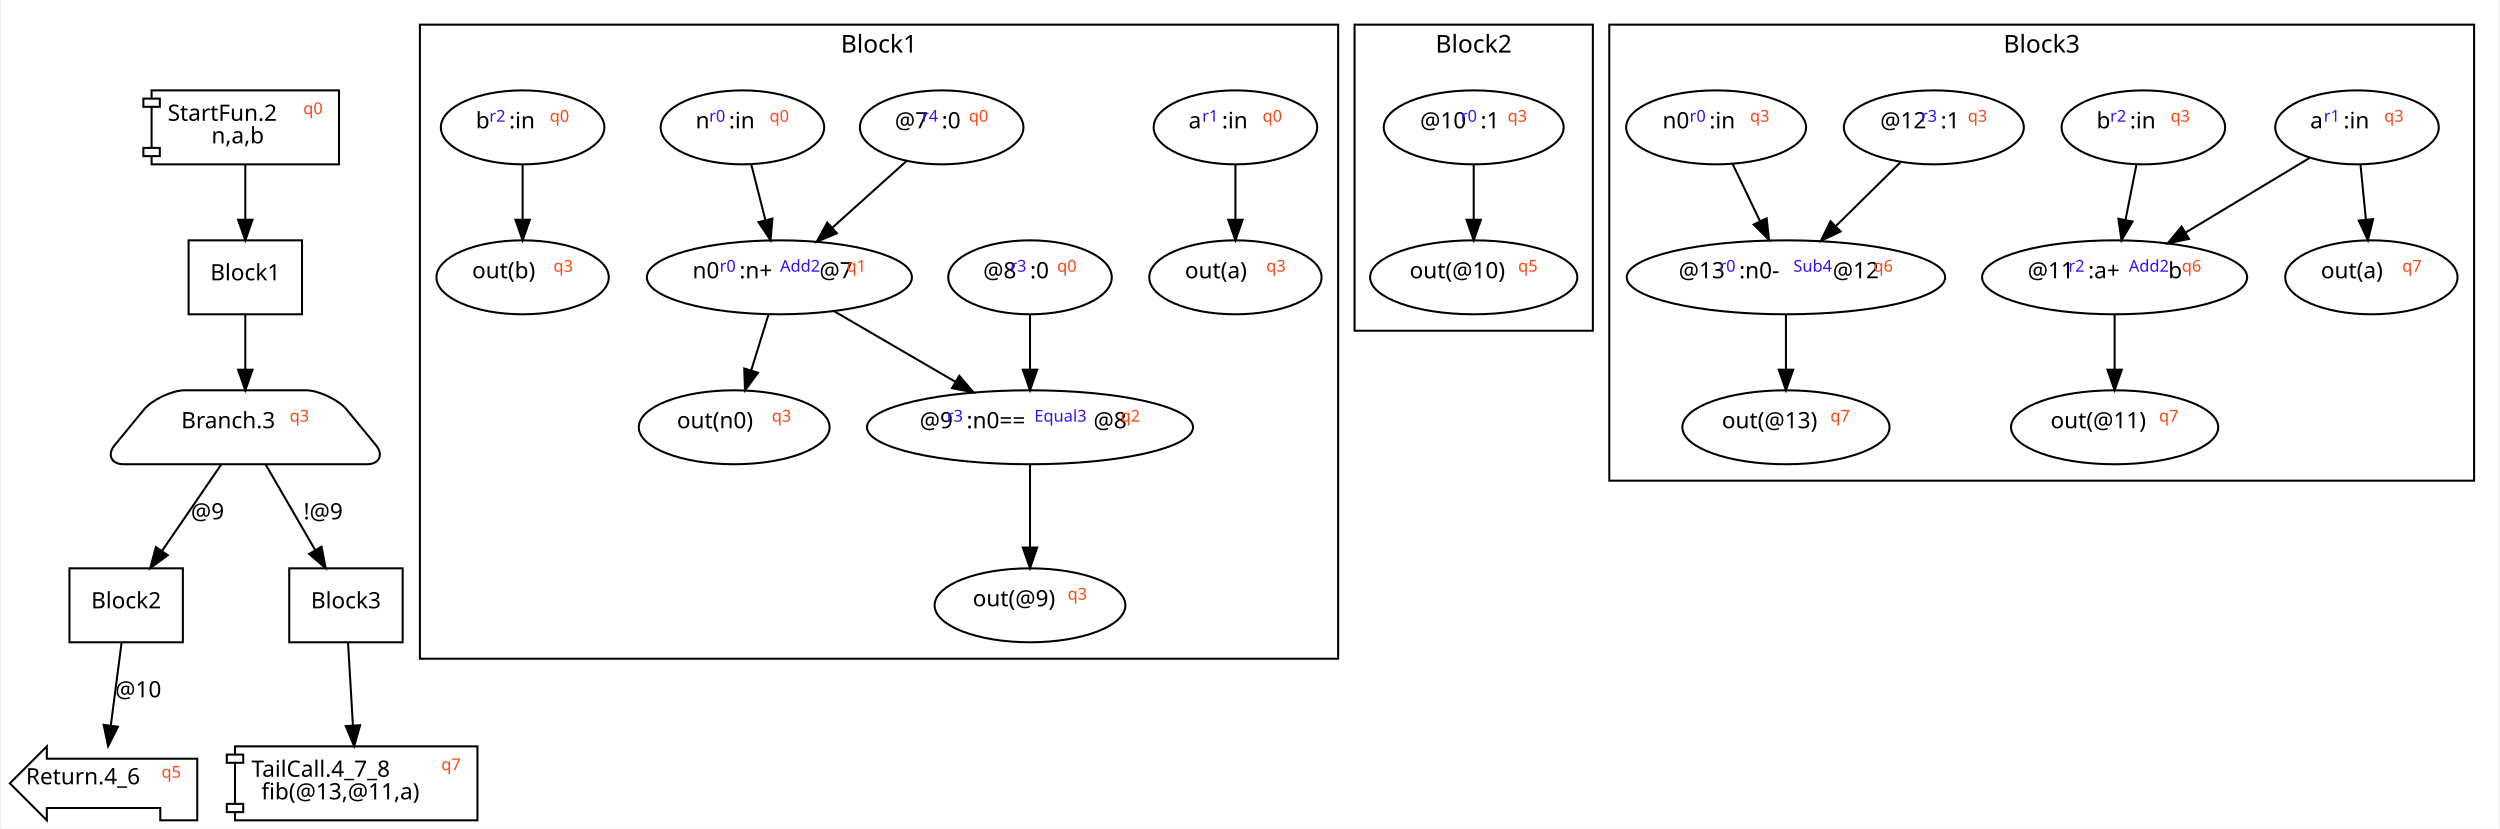
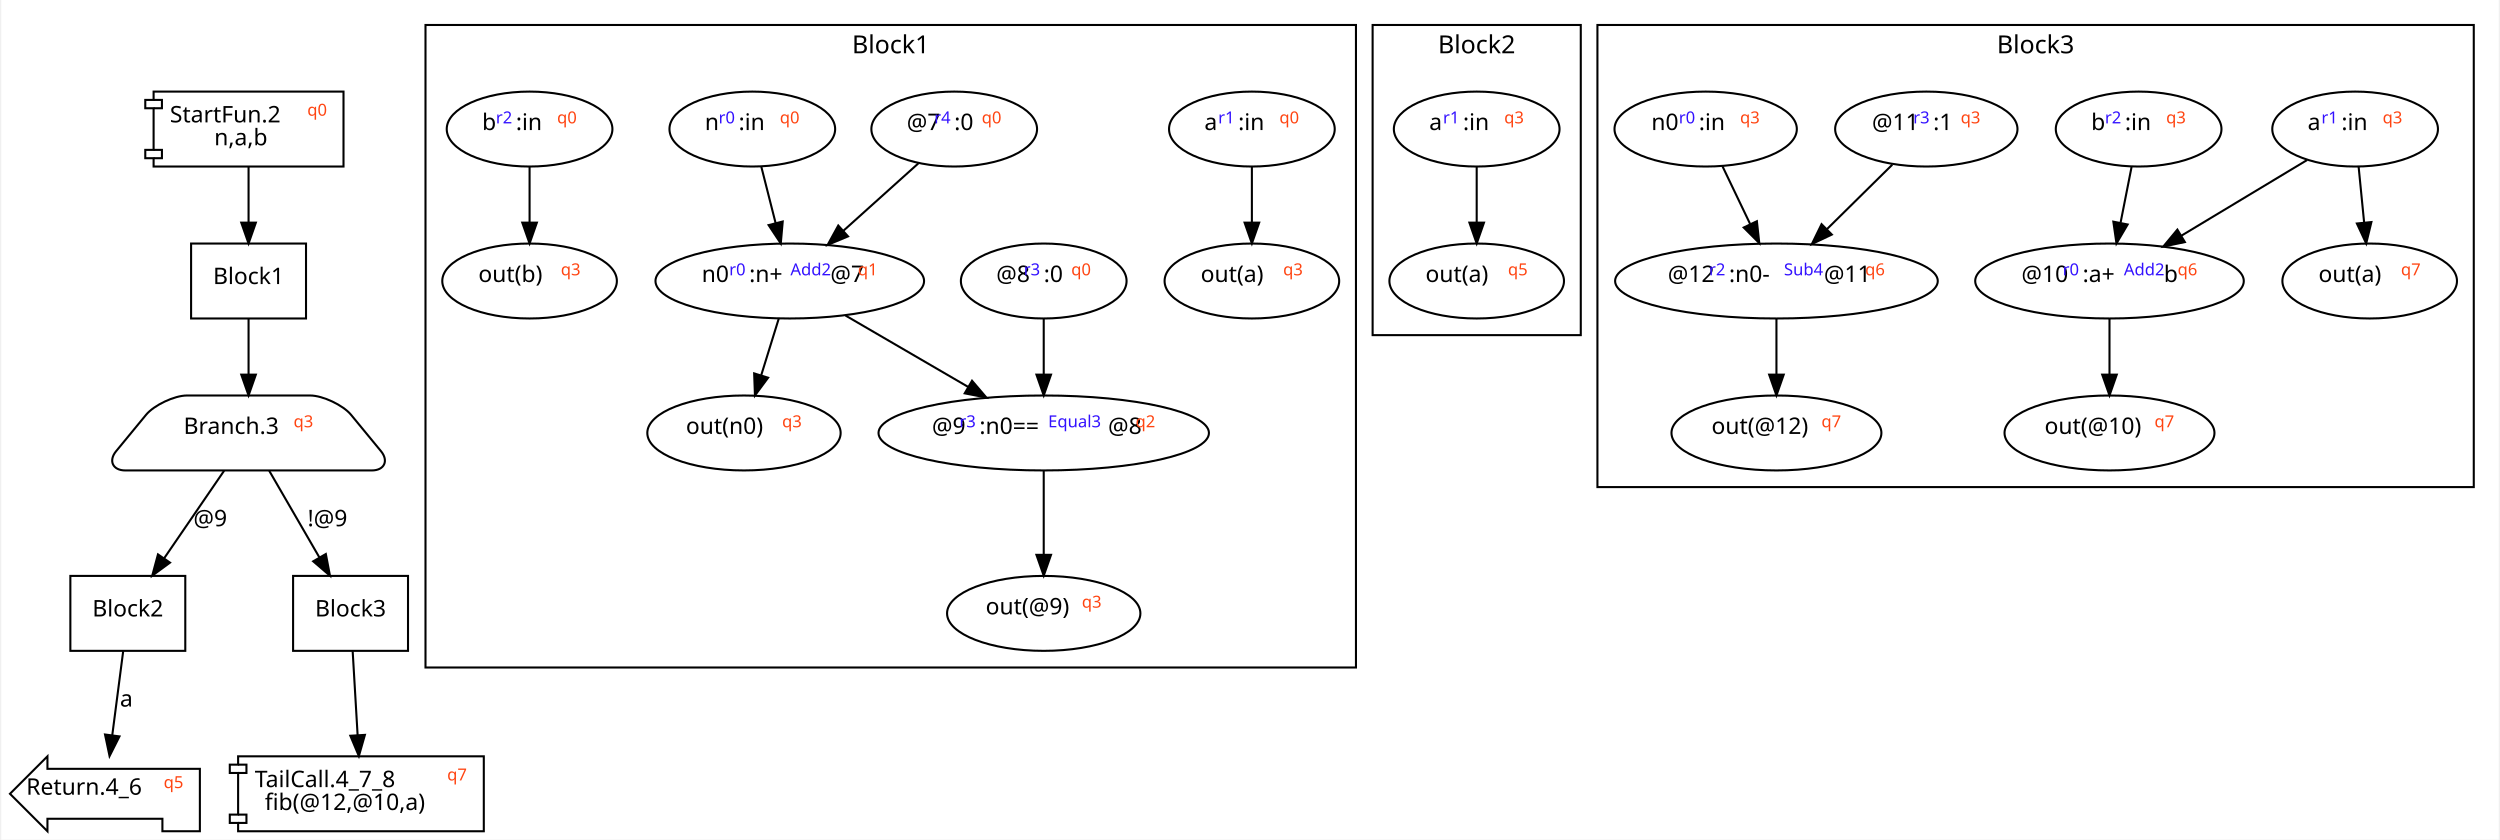
- <svg xmlns="http://www.w3.org/2000/svg" width="1216pt" height="403pt" viewBox="0.00 0.00 1215.81 403.34">
+ <svg xmlns="http://www.w3.org/2000/svg" width="1200pt" height="403pt" viewBox="0.00 0.00 1199.81 403.34">
  <g id="graph0" class="graph" transform="scale(1 1) rotate(0) translate(4 399.34)">
-     <polygon fill="white" stroke="transparent" points="-4,4 -4,-399.34 1211.81,-399.34 1211.81,4 -4,4" />
+     <polygon fill="white" stroke="transparent" points="-4,4 -4,-399.34 1195.81,-399.34 1195.81,4 -4,4" />
    <g id="clust1" class="cluster">
      <polygon fill="none" stroke="black" points="199.81,-78.67 199.81,-387.34 646.81,-387.34 646.81,-78.67 199.81,-78.67" />
      <text text-anchor="middle" x="423.31" y="-373.74" font-family="Monaco" font-size="12.00">Block1</text>
    </g>
    <g id="clust2" class="cluster">
-       <polygon fill="none" stroke="black" points="654.81,-238.34 654.81,-387.34 770.81,-387.34 770.81,-238.34 654.81,-238.34" />
-       <text text-anchor="middle" x="712.81" y="-373.74" font-family="Monaco" font-size="12.00">Block2</text>
+       <polygon fill="none" stroke="black" points="654.81,-238.34 654.81,-387.34 754.81,-387.34 754.81,-238.34 654.81,-238.34" />
+       <text text-anchor="middle" x="704.81" y="-373.74" font-family="Monaco" font-size="12.00">Block2</text>
    </g>
    <g id="clust3" class="cluster">
-       <polygon fill="none" stroke="black" points="778.81,-165.34 778.81,-387.34 1199.81,-387.34 1199.81,-165.34 778.81,-165.34" />
-       <text text-anchor="middle" x="989.31" y="-373.74" font-family="Monaco" font-size="12.00">Block3</text>
+       <polygon fill="none" stroke="black" points="762.81,-165.34 762.81,-387.34 1183.81,-387.34 1183.81,-165.34 762.81,-165.34" />
+       <text text-anchor="middle" x="973.31" y="-373.74" font-family="Monaco" font-size="12.00">Block3</text>
    </g>
    <g id="node1" class="node">
      <polygon fill="none" stroke="black" points="160.42,-355.34 69.19,-355.34 69.19,-351.34 65.19,-351.34 65.19,-347.34 69.19,-347.34 69.19,-327.34 65.19,-327.34 65.19,-323.34 69.19,-323.34 69.19,-319.34 160.42,-319.34 160.42,-355.34" />
      <polyline fill="none" stroke="black" points="69.19,-351.34 73.19,-351.34 73.19,-347.34 69.19,-347.34 " />
      <polyline fill="none" stroke="black" points="69.19,-327.34 73.19,-327.34 73.19,-323.34 69.19,-323.34 " />
      <text text-anchor="start" x="77" y="-340.54" font-family="Monaco" font-size="11.00">StartFun.2</text>
      <text text-anchor="start" x="143.01" y="-340.54" font-family="Monaco" baseline-shift="super" font-size="8.00" fill="#ff4411">q0</text>
      <text text-anchor="start" x="98.3" y="-329.54" font-family="Monaco" font-size="11.00">n,a,b</text>
    </g>
    <g id="node2" class="node">
      <polygon fill="none" stroke="black" points="142.41,-282.34 87.2,-282.34 87.2,-246.34 142.41,-246.34 142.41,-282.34" />
      <text text-anchor="middle" x="114.81" y="-262.87" font-family="Monaco" font-size="11.00">Block1</text>
    </g>
    <g id="edge1" class="edge">
      <path fill="none" stroke="black" d="M114.81,-319.15C114.81,-311.13 114.81,-301.38 114.81,-292.41" />
      <polygon fill="black" stroke="black" points="118.31,-292.37 114.81,-282.37 111.31,-292.37 118.31,-292.37" />
    </g>
    <g id="node3" class="node">
      <path fill="none" stroke="black" d="M144.41,-209.34C144.41,-209.34 85.2,-209.34 85.2,-209.34 79.2,-209.34 69.39,-204.7 65.57,-200.07 65.57,-200.07 51.19,-182.6 51.19,-182.6 47.38,-177.97 49.57,-173.34 55.57,-173.34 55.57,-173.34 174.05,-173.34 174.05,-173.34 180.05,-173.34 182.23,-177.97 178.42,-182.6 178.42,-182.6 164.04,-200.07 164.04,-200.07 160.23,-204.7 150.41,-209.34 144.41,-209.34" />
      <text text-anchor="start" x="83.6" y="-190.87" font-family="Monaco" font-size="11.00">Branch.3</text>
      <text text-anchor="start" x="136.41" y="-190.87" font-family="Monaco" baseline-shift="super" font-size="8.00" fill="#ff4411">q3</text>
    </g>
    <g id="edge2" class="edge">
      <path fill="none" stroke="black" d="M114.81,-246.15C114.81,-238.13 114.81,-228.38 114.81,-219.41" />
      <polygon fill="black" stroke="black" points="118.31,-219.37 114.81,-209.37 111.31,-219.37 118.31,-219.37" />
    </g>
    <g id="node4" class="node">
      <polygon fill="none" stroke="black" points="84.41,-122.67 29.2,-122.67 29.2,-86.67 84.41,-86.67 84.41,-122.67" />
      <text text-anchor="middle" x="56.81" y="-103.2" font-family="Monaco" font-size="11.00">Block2</text>
    </g>
    <g id="edge3" class="edge">
      <path fill="none" stroke="black" d="M103.07,-173.2C94.81,-161.15 83.63,-144.82 74.32,-131.23" />
      <polygon fill="black" stroke="black" points="77.06,-129.05 68.53,-122.78 71.29,-133 77.06,-129.05" />
      <text text-anchor="middle" x="96.41" y="-146.54" font-family="Monaco" font-size="11.00">@9</text>
    </g>
    <g id="node5" class="node">
      <polygon fill="none" stroke="black" points="191.41,-122.67 136.2,-122.67 136.2,-86.67 191.41,-86.67 191.41,-122.67" />
      <text text-anchor="middle" x="163.81" y="-103.2" font-family="Monaco" font-size="11.00">Block3</text>
    </g>
    <g id="edge4" class="edge">
      <path fill="none" stroke="black" d="M124.72,-173.2C131.63,-161.27 140.97,-145.13 148.79,-131.62" />
      <polygon fill="black" stroke="black" points="151.93,-133.19 153.91,-122.78 145.87,-129.68 151.93,-133.19" />
      <text text-anchor="middle" x="152.71" y="-146.54" font-family="Monaco" font-size="11.00">!@9</text>
    </g>
    <g id="node6" class="node">
      <polygon fill="none" stroke="black" points="91.42,-30 18.19,-30 18.19,-36 0.19,-18 18.19,0 18.19,-6 73.42,-6 73.42,0 91.42,0 91.42,-30" />
      <text text-anchor="start" x="8" y="-17.53" font-family="Monaco" font-size="11.00">Return.4_6</text>
      <text text-anchor="start" x="74.01" y="-17.53" font-family="Monaco" baseline-shift="super" font-size="8.00" fill="#ff4411">q5</text>
    </g>
    <g id="edge5" class="edge">
      <path fill="none" stroke="black" d="M54.58,-86.53C53.07,-74.94 51.05,-59.39 49.33,-46.13" />
      <polygon fill="black" stroke="black" points="52.79,-45.57 48.03,-36.11 45.85,-46.48 52.79,-45.57" />
-       <text text-anchor="middle" x="62.71" y="-59.87" font-family="Monaco" font-size="11.00">@10</text>
+       <text text-anchor="middle" x="56.11" y="-59.87" font-family="Monaco" font-size="11.00">a</text>
    </g>
    <g id="node7" class="node">
      <polygon fill="none" stroke="black" points="227.82,-36 109.79,-36 109.79,-32 105.79,-32 105.79,-28 109.79,-28 109.79,-8 105.79,-8 105.79,-4 109.79,-4 109.79,0 227.82,0 227.82,-36" />
      <polyline fill="none" stroke="black" points="109.79,-32 113.79,-32 113.79,-28 109.79,-28 " />
      <polyline fill="none" stroke="black" points="109.79,-8 113.79,-8 113.79,-4 109.79,-4 " />
      <text text-anchor="start" x="117.8" y="-21.2" font-family="Monaco" font-size="11.00">TailCall.4_7_8</text>
      <text text-anchor="start" x="210.21" y="-21.2" font-family="Monaco" baseline-shift="super" font-size="8.00" fill="#ff4411">q7</text>
-       <text text-anchor="start" x="122.6" y="-10.2" font-family="Monaco" font-size="11.00">fib(@13,@11,a)</text>
+       <text text-anchor="start" x="122.6" y="-10.2" font-family="Monaco" font-size="11.00">fib(@12,@10,a)</text>
    </g>
    <g id="edge6" class="edge">
      <path fill="none" stroke="black" d="M164.82,-86.53C165.5,-74.94 166.42,-59.39 167.2,-46.13" />
      <polygon fill="black" stroke="black" points="170.7,-46.3 167.8,-36.11 163.71,-45.88 170.7,-46.3" />
    </g>
    <g id="node8" class="node">
      <ellipse fill="none" stroke="black" cx="596.81" cy="-337.34" rx="39.8" ry="18" />
      <text text-anchor="start" x="574" y="-336.87" font-family="Monaco" font-size="11.00">a</text>
      <text text-anchor="start" x="580.6" y="-336.87" font-family="Monaco" baseline-shift="super" font-size="8.00" fill="#3311ff">r1</text>
      <text text-anchor="start" x="590.21" y="-336.87" font-family="Monaco" font-size="11.00">:in</text>
      <text text-anchor="start" x="610.01" y="-336.87" font-family="Monaco" baseline-shift="super" font-size="8.00" fill="#ff4411">q0</text>
    </g>
    <g id="node10" class="node">
      <ellipse fill="none" stroke="black" cx="596.81" cy="-264.34" rx="41.94" ry="18" />
      <text text-anchor="start" x="572.2" y="-263.87" font-family="Monaco" font-size="11.00">out(a)</text>
      <text text-anchor="start" x="611.81" y="-263.87" font-family="Monaco" baseline-shift="super" font-size="8.00" fill="#ff4411">q3</text>
    </g>
    <g id="edge10" class="edge">
      <path fill="none" stroke="black" d="M596.81,-319.15C596.81,-311.13 596.81,-301.38 596.81,-292.41" />
      <polygon fill="black" stroke="black" points="600.31,-292.37 596.81,-282.37 593.31,-292.37 600.31,-292.37" />
    </g>
    <g id="node9" class="node">
      <ellipse fill="none" stroke="black" cx="496.81" cy="-264.34" rx="39.8" ry="18" />
      <text text-anchor="start" x="474" y="-263.87" font-family="Monaco" font-size="11.00">@8</text>
      <text text-anchor="start" x="487.2" y="-263.87" font-family="Monaco" baseline-shift="super" font-size="8.00" fill="#3311ff">r3</text>
      <text text-anchor="start" x="496.81" y="-263.87" font-family="Monaco" font-size="11.00">:0</text>
      <text text-anchor="start" x="510.01" y="-263.87" font-family="Monaco" baseline-shift="super" font-size="8.00" fill="#ff4411">q0</text>
    </g>
    <g id="node15" class="node">
      <ellipse fill="none" stroke="black" cx="496.81" cy="-191.34" rx="79.37" ry="18" />
      <text text-anchor="start" x="443.1" y="-190.87" font-family="Monaco" font-size="11.00">@9</text>
      <text text-anchor="start" x="456.3" y="-190.87" font-family="Monaco" baseline-shift="super" font-size="8.00" fill="#3311ff">r3</text>
      <text text-anchor="start" x="465.9" y="-190.87" font-family="Monaco" font-size="11.00">:n0==</text>
      <text text-anchor="start" x="498.91" y="-190.87" font-family="Monaco" baseline-shift="super" font-size="8.00" fill="#3311ff">Equal3</text>
      <text text-anchor="start" x="527.71" y="-190.87" font-family="Monaco" font-size="11.00">@8</text>
      <text text-anchor="start" x="540.91" y="-190.87" font-family="Monaco" baseline-shift="super" font-size="8.00" fill="#ff4411">q2</text>
    </g>
    <g id="edge13" class="edge">
      <path fill="none" stroke="black" d="M496.81,-246.15C496.81,-238.13 496.81,-228.38 496.81,-219.41" />
      <polygon fill="black" stroke="black" points="500.31,-219.37 496.81,-209.37 493.31,-219.37 500.31,-219.37" />
    </g>
    <g id="node11" class="node">
      <ellipse fill="none" stroke="black" cx="453.81" cy="-337.34" rx="39.8" ry="18" />
      <text text-anchor="start" x="431" y="-336.87" font-family="Monaco" font-size="11.00">@7</text>
      <text text-anchor="start" x="444.2" y="-336.87" font-family="Monaco" baseline-shift="super" font-size="8.00" fill="#3311ff">r4</text>
      <text text-anchor="start" x="453.81" y="-336.87" font-family="Monaco" font-size="11.00">:0</text>
      <text text-anchor="start" x="467.01" y="-336.87" font-family="Monaco" baseline-shift="super" font-size="8.00" fill="#ff4411">q0</text>
    </g>
    <g id="node18" class="node">
      <ellipse fill="none" stroke="black" cx="374.81" cy="-264.34" rx="64.52" ry="18" />
      <text text-anchor="start" x="332.5" y="-263.87" font-family="Monaco" font-size="11.00">n0</text>
      <text text-anchor="start" x="345.7" y="-263.87" font-family="Monaco" baseline-shift="super" font-size="8.00" fill="#3311ff">r0</text>
      <text text-anchor="start" x="355.3" y="-263.87" font-family="Monaco" font-size="11.00">:n+</text>
      <text text-anchor="start" x="375.11" y="-263.87" font-family="Monaco" baseline-shift="super" font-size="8.00" fill="#3311ff">Add2</text>
      <text text-anchor="start" x="394.31" y="-263.87" font-family="Monaco" font-size="11.00">@7</text>
      <text text-anchor="start" x="407.51" y="-263.87" font-family="Monaco" baseline-shift="super" font-size="8.00" fill="#ff4411">q1</text>
    </g>
    <g id="edge11" class="edge">
      <path fill="none" stroke="black" d="M436.66,-320.93C426.09,-311.43 412.33,-299.06 400.48,-288.41" />
      <polygon fill="black" stroke="black" points="402.79,-285.78 393.01,-281.7 398.11,-290.99 402.79,-285.78" />
    </g>
    <g id="node12" class="node">
      <ellipse fill="none" stroke="black" cx="496.81" cy="-104.67" rx="46.44" ry="18" />
      <text text-anchor="start" x="468.9" y="-104.2" font-family="Monaco" font-size="11.00">out(@9)</text>
      <text text-anchor="start" x="515.11" y="-104.2" font-family="Monaco" baseline-shift="super" font-size="8.00" fill="#ff4411">q3</text>
    </g>
    <g id="node13" class="node">
      <ellipse fill="none" stroke="black" cx="352.81" cy="-191.34" rx="46.44" ry="18" />
      <text text-anchor="start" x="324.9" y="-190.87" font-family="Monaco" font-size="11.00">out(n0)</text>
      <text text-anchor="start" x="371.11" y="-190.87" font-family="Monaco" baseline-shift="super" font-size="8.00" fill="#ff4411">q3</text>
    </g>
    <g id="node14" class="node">
      <ellipse fill="none" stroke="black" cx="356.81" cy="-337.34" rx="39.8" ry="18" />
      <text text-anchor="start" x="334" y="-336.87" font-family="Monaco" font-size="11.00">n</text>
      <text text-anchor="start" x="340.6" y="-336.87" font-family="Monaco" baseline-shift="super" font-size="8.00" fill="#3311ff">r0</text>
      <text text-anchor="start" x="350.21" y="-336.87" font-family="Monaco" font-size="11.00">:in</text>
      <text text-anchor="start" x="370.01" y="-336.87" font-family="Monaco" baseline-shift="super" font-size="8.00" fill="#ff4411">q0</text>
    </g>
    <g id="edge12" class="edge">
      <path fill="none" stroke="black" d="M361.16,-319.15C363.22,-311.04 365.72,-301.17 368.02,-292.11" />
      <polygon fill="black" stroke="black" points="371.42,-292.92 370.49,-282.37 364.64,-291.2 371.42,-292.92" />
    </g>
    <g id="edge9" class="edge">
      <path fill="none" stroke="black" d="M496.81,-173.2C496.81,-161.61 496.81,-146.06 496.81,-132.8" />
      <polygon fill="black" stroke="black" points="500.31,-132.78 496.81,-122.78 493.31,-132.78 500.31,-132.78" />
    </g>
    <g id="node16" class="node">
      <ellipse fill="none" stroke="black" cx="249.81" cy="-264.34" rx="41.94" ry="18" />
      <text text-anchor="start" x="225.2" y="-263.87" font-family="Monaco" font-size="11.00">out(b)</text>
      <text text-anchor="start" x="264.81" y="-263.87" font-family="Monaco" baseline-shift="super" font-size="8.00" fill="#ff4411">q3</text>
    </g>
    <g id="node17" class="node">
      <ellipse fill="none" stroke="black" cx="249.81" cy="-337.34" rx="39.8" ry="18" />
      <text text-anchor="start" x="227" y="-336.87" font-family="Monaco" font-size="11.00">b</text>
      <text text-anchor="start" x="233.6" y="-336.87" font-family="Monaco" baseline-shift="super" font-size="8.00" fill="#3311ff">r2</text>
      <text text-anchor="start" x="243.21" y="-336.87" font-family="Monaco" font-size="11.00">:in</text>
      <text text-anchor="start" x="263.01" y="-336.87" font-family="Monaco" baseline-shift="super" font-size="8.00" fill="#ff4411">q0</text>
    </g>
    <g id="edge7" class="edge">
      <path fill="none" stroke="black" d="M249.81,-319.15C249.81,-311.13 249.81,-301.38 249.81,-292.41" />
      <polygon fill="black" stroke="black" points="253.31,-292.37 249.81,-282.37 246.31,-292.37 253.31,-292.37" />
    </g>
    <g id="edge8" class="edge">
      <path fill="none" stroke="black" d="M369.48,-246.15C366.97,-238.04 363.91,-228.17 361.1,-219.11" />
      <polygon fill="black" stroke="black" points="364.39,-217.88 358.08,-209.37 357.7,-219.95 364.39,-217.88" />
    </g>
    <g id="edge14" class="edge">
      <path fill="none" stroke="black" d="M401.58,-247.76C418.9,-237.68 441.66,-224.43 460.58,-213.42" />
      <polygon fill="black" stroke="black" points="462.37,-216.43 469.25,-208.37 458.85,-210.38 462.37,-216.43" />
    </g>
    <g id="node19" class="node">
-       <ellipse fill="none" stroke="black" cx="712.81" cy="-337.34" rx="43.8" ry="18" />
-       <text text-anchor="start" x="686.7" y="-336.87" font-family="Monaco" font-size="11.00">@10</text>
-       <text text-anchor="start" x="706.51" y="-336.87" font-family="Monaco" baseline-shift="super" font-size="8.00" fill="#3311ff">r0</text>
-       <text text-anchor="start" x="716.11" y="-336.87" font-family="Monaco" font-size="11.00">:1</text>
-       <text text-anchor="start" x="729.31" y="-336.87" font-family="Monaco" baseline-shift="super" font-size="8.00" fill="#ff4411">q3</text>
+       <ellipse fill="none" stroke="black" cx="704.81" cy="-337.34" rx="39.8" ry="18" />
+       <text text-anchor="start" x="682" y="-336.87" font-family="Monaco" font-size="11.00">a</text>
+       <text text-anchor="start" x="688.6" y="-336.87" font-family="Monaco" baseline-shift="super" font-size="8.00" fill="#3311ff">r1</text>
+       <text text-anchor="start" x="698.21" y="-336.87" font-family="Monaco" font-size="11.00">:in</text>
+       <text text-anchor="start" x="718.01" y="-336.87" font-family="Monaco" baseline-shift="super" font-size="8.00" fill="#ff4411">q3</text>
    </g>
    <g id="node20" class="node">
-       <ellipse fill="none" stroke="black" cx="712.81" cy="-264.34" rx="50.43" ry="18" />
-       <text text-anchor="start" x="681.6" y="-263.87" font-family="Monaco" font-size="11.00">out(@10)</text>
-       <text text-anchor="start" x="734.41" y="-263.87" font-family="Monaco" baseline-shift="super" font-size="8.00" fill="#ff4411">q5</text>
+       <ellipse fill="none" stroke="black" cx="704.81" cy="-264.34" rx="41.94" ry="18" />
+       <text text-anchor="start" x="680.2" y="-263.87" font-family="Monaco" font-size="11.00">out(a)</text>
+       <text text-anchor="start" x="719.81" y="-263.87" font-family="Monaco" baseline-shift="super" font-size="8.00" fill="#ff4411">q5</text>
    </g>
    <g id="edge15" class="edge">
-       <path fill="none" stroke="black" d="M712.81,-319.15C712.81,-311.13 712.81,-301.38 712.81,-292.41" />
-       <polygon fill="black" stroke="black" points="716.31,-292.37 712.81,-282.37 709.31,-292.37 716.31,-292.37" />
+       <path fill="none" stroke="black" d="M704.81,-319.15C704.81,-311.13 704.81,-301.38 704.81,-292.41" />
+       <polygon fill="black" stroke="black" points="708.31,-292.37 704.81,-282.37 701.31,-292.37 708.31,-292.37" />
    </g>
    <g id="node21" class="node">
-       <ellipse fill="none" stroke="black" cx="936.81" cy="-337.34" rx="43.8" ry="18" />
-       <text text-anchor="start" x="910.7" y="-336.87" font-family="Monaco" font-size="11.00">@12</text>
-       <text text-anchor="start" x="930.51" y="-336.87" font-family="Monaco" baseline-shift="super" font-size="8.00" fill="#3311ff">r3</text>
-       <text text-anchor="start" x="940.11" y="-336.87" font-family="Monaco" font-size="11.00">:1</text>
-       <text text-anchor="start" x="953.31" y="-336.87" font-family="Monaco" baseline-shift="super" font-size="8.00" fill="#ff4411">q3</text>
+       <ellipse fill="none" stroke="black" cx="848.81" cy="-264.34" rx="77.51" ry="18" />
+       <text text-anchor="start" x="796.6" y="-263.87" font-family="Monaco" font-size="11.00">@12</text>
+       <text text-anchor="start" x="816.4" y="-263.87" font-family="Monaco" baseline-shift="super" font-size="8.00" fill="#3311ff">r2</text>
+       <text text-anchor="start" x="826" y="-263.87" font-family="Monaco" font-size="11.00">:n0-</text>
+       <text text-anchor="start" x="852.41" y="-263.87" font-family="Monaco" baseline-shift="super" font-size="8.00" fill="#3311ff">Sub4</text>
+       <text text-anchor="start" x="871.61" y="-263.87" font-family="Monaco" font-size="11.00">@11</text>
+       <text text-anchor="start" x="891.41" y="-263.87" font-family="Monaco" baseline-shift="super" font-size="8.00" fill="#ff4411">q6</text>
+     </g>
+     <g id="node24" class="node">
+       <ellipse fill="none" stroke="black" cx="848.81" cy="-191.34" rx="50.43" ry="18" />
+       <text text-anchor="start" x="817.6" y="-190.87" font-family="Monaco" font-size="11.00">out(@12)</text>
+       <text text-anchor="start" x="870.41" y="-190.87" font-family="Monaco" baseline-shift="super" font-size="8.00" fill="#ff4411">q7</text>
+     </g>
+     <g id="edge16" class="edge">
+       <path fill="none" stroke="black" d="M848.81,-246.15C848.81,-238.13 848.81,-228.38 848.81,-219.41" />
+       <polygon fill="black" stroke="black" points="852.31,-219.37 848.81,-209.37 845.31,-219.37 852.31,-219.37" />
+     </g>
+     <g id="node22" class="node">
+       <ellipse fill="none" stroke="black" cx="1126.81" cy="-337.34" rx="39.8" ry="18" />
+       <text text-anchor="start" x="1104" y="-336.87" font-family="Monaco" font-size="11.00">a</text>
+       <text text-anchor="start" x="1110.6" y="-336.87" font-family="Monaco" baseline-shift="super" font-size="8.00" fill="#3311ff">r1</text>
+       <text text-anchor="start" x="1120.21" y="-336.87" font-family="Monaco" font-size="11.00">:in</text>
+       <text text-anchor="start" x="1140.01" y="-336.87" font-family="Monaco" baseline-shift="super" font-size="8.00" fill="#ff4411">q3</text>
+     </g>
+     <g id="node23" class="node">
+       <ellipse fill="none" stroke="black" cx="1008.81" cy="-264.34" rx="64.52" ry="18" />
+       <text text-anchor="start" x="966.5" y="-263.87" font-family="Monaco" font-size="11.00">@10</text>
+       <text text-anchor="start" x="986.3" y="-263.87" font-family="Monaco" baseline-shift="super" font-size="8.00" fill="#3311ff">r0</text>
+       <text text-anchor="start" x="995.9" y="-263.87" font-family="Monaco" font-size="11.00">:a+</text>
+       <text text-anchor="start" x="1015.71" y="-263.87" font-family="Monaco" baseline-shift="super" font-size="8.00" fill="#3311ff">Add2</text>
+       <text text-anchor="start" x="1034.91" y="-263.87" font-family="Monaco" font-size="11.00">b</text>
+       <text text-anchor="start" x="1041.51" y="-263.87" font-family="Monaco" baseline-shift="super" font-size="8.00" fill="#ff4411">q6</text>
+     </g>
+     <g id="edge20" class="edge">
+       <path fill="none" stroke="black" d="M1103.77,-322.48C1086.56,-312.12 1062.73,-297.79 1043.26,-286.07" />
+       <polygon fill="black" stroke="black" points="1045.02,-283.04 1034.65,-280.89 1041.42,-289.04 1045.02,-283.04" />
+     </g>
+     <g id="node25" class="node">
+       <ellipse fill="none" stroke="black" cx="1133.81" cy="-264.34" rx="41.94" ry="18" />
+       <text text-anchor="start" x="1109.2" y="-263.87" font-family="Monaco" font-size="11.00">out(a)</text>
+       <text text-anchor="start" x="1148.81" y="-263.87" font-family="Monaco" baseline-shift="super" font-size="8.00" fill="#ff4411">q7</text>
+     </g>
+     <g id="edge19" class="edge">
+       <path fill="none" stroke="black" d="M1128.5,-319.15C1129.29,-311.13 1130.25,-301.38 1131.14,-292.41" />
+       <polygon fill="black" stroke="black" points="1134.63,-292.66 1132.13,-282.37 1127.66,-291.97 1134.63,-292.66" />
    </g>
    <g id="node29" class="node">
-       <ellipse fill="none" stroke="black" cx="864.81" cy="-264.34" rx="77.51" ry="18" />
-       <text text-anchor="start" x="812.6" y="-263.87" font-family="Monaco" font-size="11.00">@13</text>
-       <text text-anchor="start" x="832.4" y="-263.87" font-family="Monaco" baseline-shift="super" font-size="8.00" fill="#3311ff">r0</text>
-       <text text-anchor="start" x="842" y="-263.87" font-family="Monaco" font-size="11.00">:n0-</text>
-       <text text-anchor="start" x="868.41" y="-263.87" font-family="Monaco" baseline-shift="super" font-size="8.00" fill="#3311ff">Sub4</text>
-       <text text-anchor="start" x="887.61" y="-263.87" font-family="Monaco" font-size="11.00">@12</text>
-       <text text-anchor="start" x="907.41" y="-263.87" font-family="Monaco" baseline-shift="super" font-size="8.00" fill="#ff4411">q6</text>
+       <ellipse fill="none" stroke="black" cx="1008.81" cy="-191.34" rx="50.43" ry="18" />
+       <text text-anchor="start" x="977.6" y="-190.87" font-family="Monaco" font-size="11.00">out(@10)</text>
+       <text text-anchor="start" x="1030.41" y="-190.87" font-family="Monaco" baseline-shift="super" font-size="8.00" fill="#ff4411">q7</text>
+     </g>
+     <g id="edge22" class="edge">
+       <path fill="none" stroke="black" d="M1008.81,-246.15C1008.81,-238.13 1008.81,-228.38 1008.81,-219.41" />
+       <polygon fill="black" stroke="black" points="1012.31,-219.37 1008.81,-209.37 1005.31,-219.37 1012.31,-219.37" />
+     </g>
+     <g id="node26" class="node">
+       <ellipse fill="none" stroke="black" cx="920.81" cy="-337.34" rx="43.8" ry="18" />
+       <text text-anchor="start" x="894.7" y="-336.87" font-family="Monaco" font-size="11.00">@11</text>
+       <text text-anchor="start" x="914.51" y="-336.87" font-family="Monaco" baseline-shift="super" font-size="8.00" fill="#3311ff">r3</text>
+       <text text-anchor="start" x="924.11" y="-336.87" font-family="Monaco" font-size="11.00">:1</text>
+       <text text-anchor="start" x="937.31" y="-336.87" font-family="Monaco" baseline-shift="super" font-size="8.00" fill="#ff4411">q3</text>
+     </g>
+     <g id="edge17" class="edge">
+       <path fill="none" stroke="black" d="M904.47,-320.23C895.19,-311.07 883.39,-299.44 873.05,-289.24" />
+       <polygon fill="black" stroke="black" points="875.41,-286.65 865.83,-282.12 870.49,-291.64 875.41,-286.65" />
+     </g>
+     <g id="node27" class="node">
+       <ellipse fill="none" stroke="black" cx="814.81" cy="-337.34" rx="43.8" ry="18" />
+       <text text-anchor="start" x="788.7" y="-336.87" font-family="Monaco" font-size="11.00">n0</text>
+       <text text-anchor="start" x="801.9" y="-336.87" font-family="Monaco" baseline-shift="super" font-size="8.00" fill="#3311ff">r0</text>
+       <text text-anchor="start" x="811.51" y="-336.87" font-family="Monaco" font-size="11.00">:in</text>
+       <text text-anchor="start" x="831.31" y="-336.87" font-family="Monaco" baseline-shift="super" font-size="8.00" fill="#ff4411">q3</text>
    </g>
    <g id="edge18" class="edge">
-       <path fill="none" stroke="black" d="M920.47,-320.23C911.19,-311.07 899.39,-299.44 889.05,-289.24" />
-       <polygon fill="black" stroke="black" points="891.41,-286.65 881.83,-282.12 886.49,-291.64 891.41,-286.65" />
-     </g>
-     <g id="node22" class="node">
-       <ellipse fill="none" stroke="black" cx="1024.81" cy="-264.34" rx="64.52" ry="18" />
-       <text text-anchor="start" x="982.5" y="-263.87" font-family="Monaco" font-size="11.00">@11</text>
-       <text text-anchor="start" x="1002.3" y="-263.87" font-family="Monaco" baseline-shift="super" font-size="8.00" fill="#3311ff">r2</text>
-       <text text-anchor="start" x="1011.9" y="-263.87" font-family="Monaco" font-size="11.00">:a+</text>
-       <text text-anchor="start" x="1031.71" y="-263.87" font-family="Monaco" baseline-shift="super" font-size="8.00" fill="#3311ff">Add2</text>
-       <text text-anchor="start" x="1050.91" y="-263.87" font-family="Monaco" font-size="11.00">b</text>
-       <text text-anchor="start" x="1057.51" y="-263.87" font-family="Monaco" baseline-shift="super" font-size="8.00" fill="#ff4411">q6</text>
+       <path fill="none" stroke="black" d="M822.86,-319.51C826.83,-311.23 831.7,-301.06 836.15,-291.77" />
+       <polygon fill="black" stroke="black" points="839.41,-293.07 840.57,-282.54 833.09,-290.04 839.41,-293.07" />
    </g>
    <g id="node28" class="node">
-       <ellipse fill="none" stroke="black" cx="1024.81" cy="-191.34" rx="50.43" ry="18" />
-       <text text-anchor="start" x="993.6" y="-190.87" font-family="Monaco" font-size="11.00">out(@11)</text>
-       <text text-anchor="start" x="1046.41" y="-190.87" font-family="Monaco" baseline-shift="super" font-size="8.00" fill="#ff4411">q7</text>
-     </g>
-     <g id="edge16" class="edge">
-       <path fill="none" stroke="black" d="M1024.81,-246.15C1024.81,-238.13 1024.81,-228.38 1024.81,-219.41" />
-       <polygon fill="black" stroke="black" points="1028.31,-219.37 1024.81,-209.37 1021.31,-219.37 1028.31,-219.37" />
-     </g>
-     <g id="node23" class="node">
-       <ellipse fill="none" stroke="black" cx="1142.81" cy="-337.34" rx="39.8" ry="18" />
-       <text text-anchor="start" x="1120" y="-336.87" font-family="Monaco" font-size="11.00">a</text>
-       <text text-anchor="start" x="1126.6" y="-336.87" font-family="Monaco" baseline-shift="super" font-size="8.00" fill="#3311ff">r1</text>
-       <text text-anchor="start" x="1136.21" y="-336.87" font-family="Monaco" font-size="11.00">:in</text>
-       <text text-anchor="start" x="1156.01" y="-336.87" font-family="Monaco" baseline-shift="super" font-size="8.00" fill="#ff4411">q3</text>
-     </g>
-     <g id="edge20" class="edge">
-       <path fill="none" stroke="black" d="M1119.77,-322.48C1102.56,-312.12 1078.73,-297.79 1059.26,-286.07" />
-       <polygon fill="black" stroke="black" points="1061.02,-283.04 1050.65,-280.89 1057.42,-289.04 1061.02,-283.04" />
-     </g>
-     <g id="node26" class="node">
-       <ellipse fill="none" stroke="black" cx="1149.81" cy="-264.34" rx="41.94" ry="18" />
-       <text text-anchor="start" x="1125.2" y="-263.87" font-family="Monaco" font-size="11.00">out(a)</text>
-       <text text-anchor="start" x="1164.81" y="-263.87" font-family="Monaco" baseline-shift="super" font-size="8.00" fill="#ff4411">q7</text>
-     </g>
-     <g id="edge17" class="edge">
-       <path fill="none" stroke="black" d="M1144.5,-319.15C1145.29,-311.13 1146.25,-301.38 1147.14,-292.41" />
-       <polygon fill="black" stroke="black" points="1150.63,-292.66 1148.13,-282.37 1143.66,-291.97 1150.63,-292.66" />
-     </g>
-     <g id="node24" class="node">
-       <ellipse fill="none" stroke="black" cx="1038.81" cy="-337.34" rx="39.8" ry="18" />
-       <text text-anchor="start" x="1016" y="-336.87" font-family="Monaco" font-size="11.00">b</text>
-       <text text-anchor="start" x="1022.6" y="-336.87" font-family="Monaco" baseline-shift="super" font-size="8.00" fill="#3311ff">r2</text>
-       <text text-anchor="start" x="1032.21" y="-336.87" font-family="Monaco" font-size="11.00">:in</text>
-       <text text-anchor="start" x="1052.01" y="-336.87" font-family="Monaco" baseline-shift="super" font-size="8.00" fill="#ff4411">q3</text>
+       <ellipse fill="none" stroke="black" cx="1022.81" cy="-337.34" rx="39.8" ry="18" />
+       <text text-anchor="start" x="1000" y="-336.87" font-family="Monaco" font-size="11.00">b</text>
+       <text text-anchor="start" x="1006.6" y="-336.87" font-family="Monaco" baseline-shift="super" font-size="8.00" fill="#3311ff">r2</text>
+       <text text-anchor="start" x="1016.21" y="-336.87" font-family="Monaco" font-size="11.00">:in</text>
+       <text text-anchor="start" x="1036.01" y="-336.87" font-family="Monaco" baseline-shift="super" font-size="8.00" fill="#ff4411">q3</text>
    </g>
    <g id="edge21" class="edge">
-       <path fill="none" stroke="black" d="M1035.42,-319.15C1033.84,-311.13 1031.91,-301.38 1030.14,-292.41" />
-       <polygon fill="black" stroke="black" points="1033.53,-291.5 1028.16,-282.37 1026.66,-292.85 1033.53,-291.5" />
-     </g>
-     <g id="node25" class="node">
-       <ellipse fill="none" stroke="black" cx="864.81" cy="-191.34" rx="50.43" ry="18" />
-       <text text-anchor="start" x="833.6" y="-190.87" font-family="Monaco" font-size="11.00">out(@13)</text>
-       <text text-anchor="start" x="886.41" y="-190.87" font-family="Monaco" baseline-shift="super" font-size="8.00" fill="#ff4411">q7</text>
-     </g>
-     <g id="node27" class="node">
-       <ellipse fill="none" stroke="black" cx="830.81" cy="-337.34" rx="43.8" ry="18" />
-       <text text-anchor="start" x="804.7" y="-336.87" font-family="Monaco" font-size="11.00">n0</text>
-       <text text-anchor="start" x="817.9" y="-336.87" font-family="Monaco" baseline-shift="super" font-size="8.00" fill="#3311ff">r0</text>
-       <text text-anchor="start" x="827.51" y="-336.87" font-family="Monaco" font-size="11.00">:in</text>
-       <text text-anchor="start" x="847.31" y="-336.87" font-family="Monaco" baseline-shift="super" font-size="8.00" fill="#ff4411">q3</text>
-     </g>
-     <g id="edge19" class="edge">
-       <path fill="none" stroke="black" d="M838.86,-319.51C842.83,-311.23 847.7,-301.06 852.15,-291.77" />
-       <polygon fill="black" stroke="black" points="855.41,-293.07 856.57,-282.54 849.09,-290.04 855.41,-293.07" />
-     </g>
-     <g id="edge22" class="edge">
-       <path fill="none" stroke="black" d="M864.81,-246.15C864.81,-238.13 864.81,-228.38 864.81,-219.41" />
-       <polygon fill="black" stroke="black" points="868.31,-219.37 864.81,-209.37 861.31,-219.37 868.31,-219.37" />
+       <path fill="none" stroke="black" d="M1019.42,-319.15C1017.84,-311.13 1015.91,-301.38 1014.14,-292.41" />
+       <polygon fill="black" stroke="black" points="1017.53,-291.5 1012.16,-282.37 1010.66,-292.85 1017.53,-291.5" />
    </g>
  </g>
</svg>
